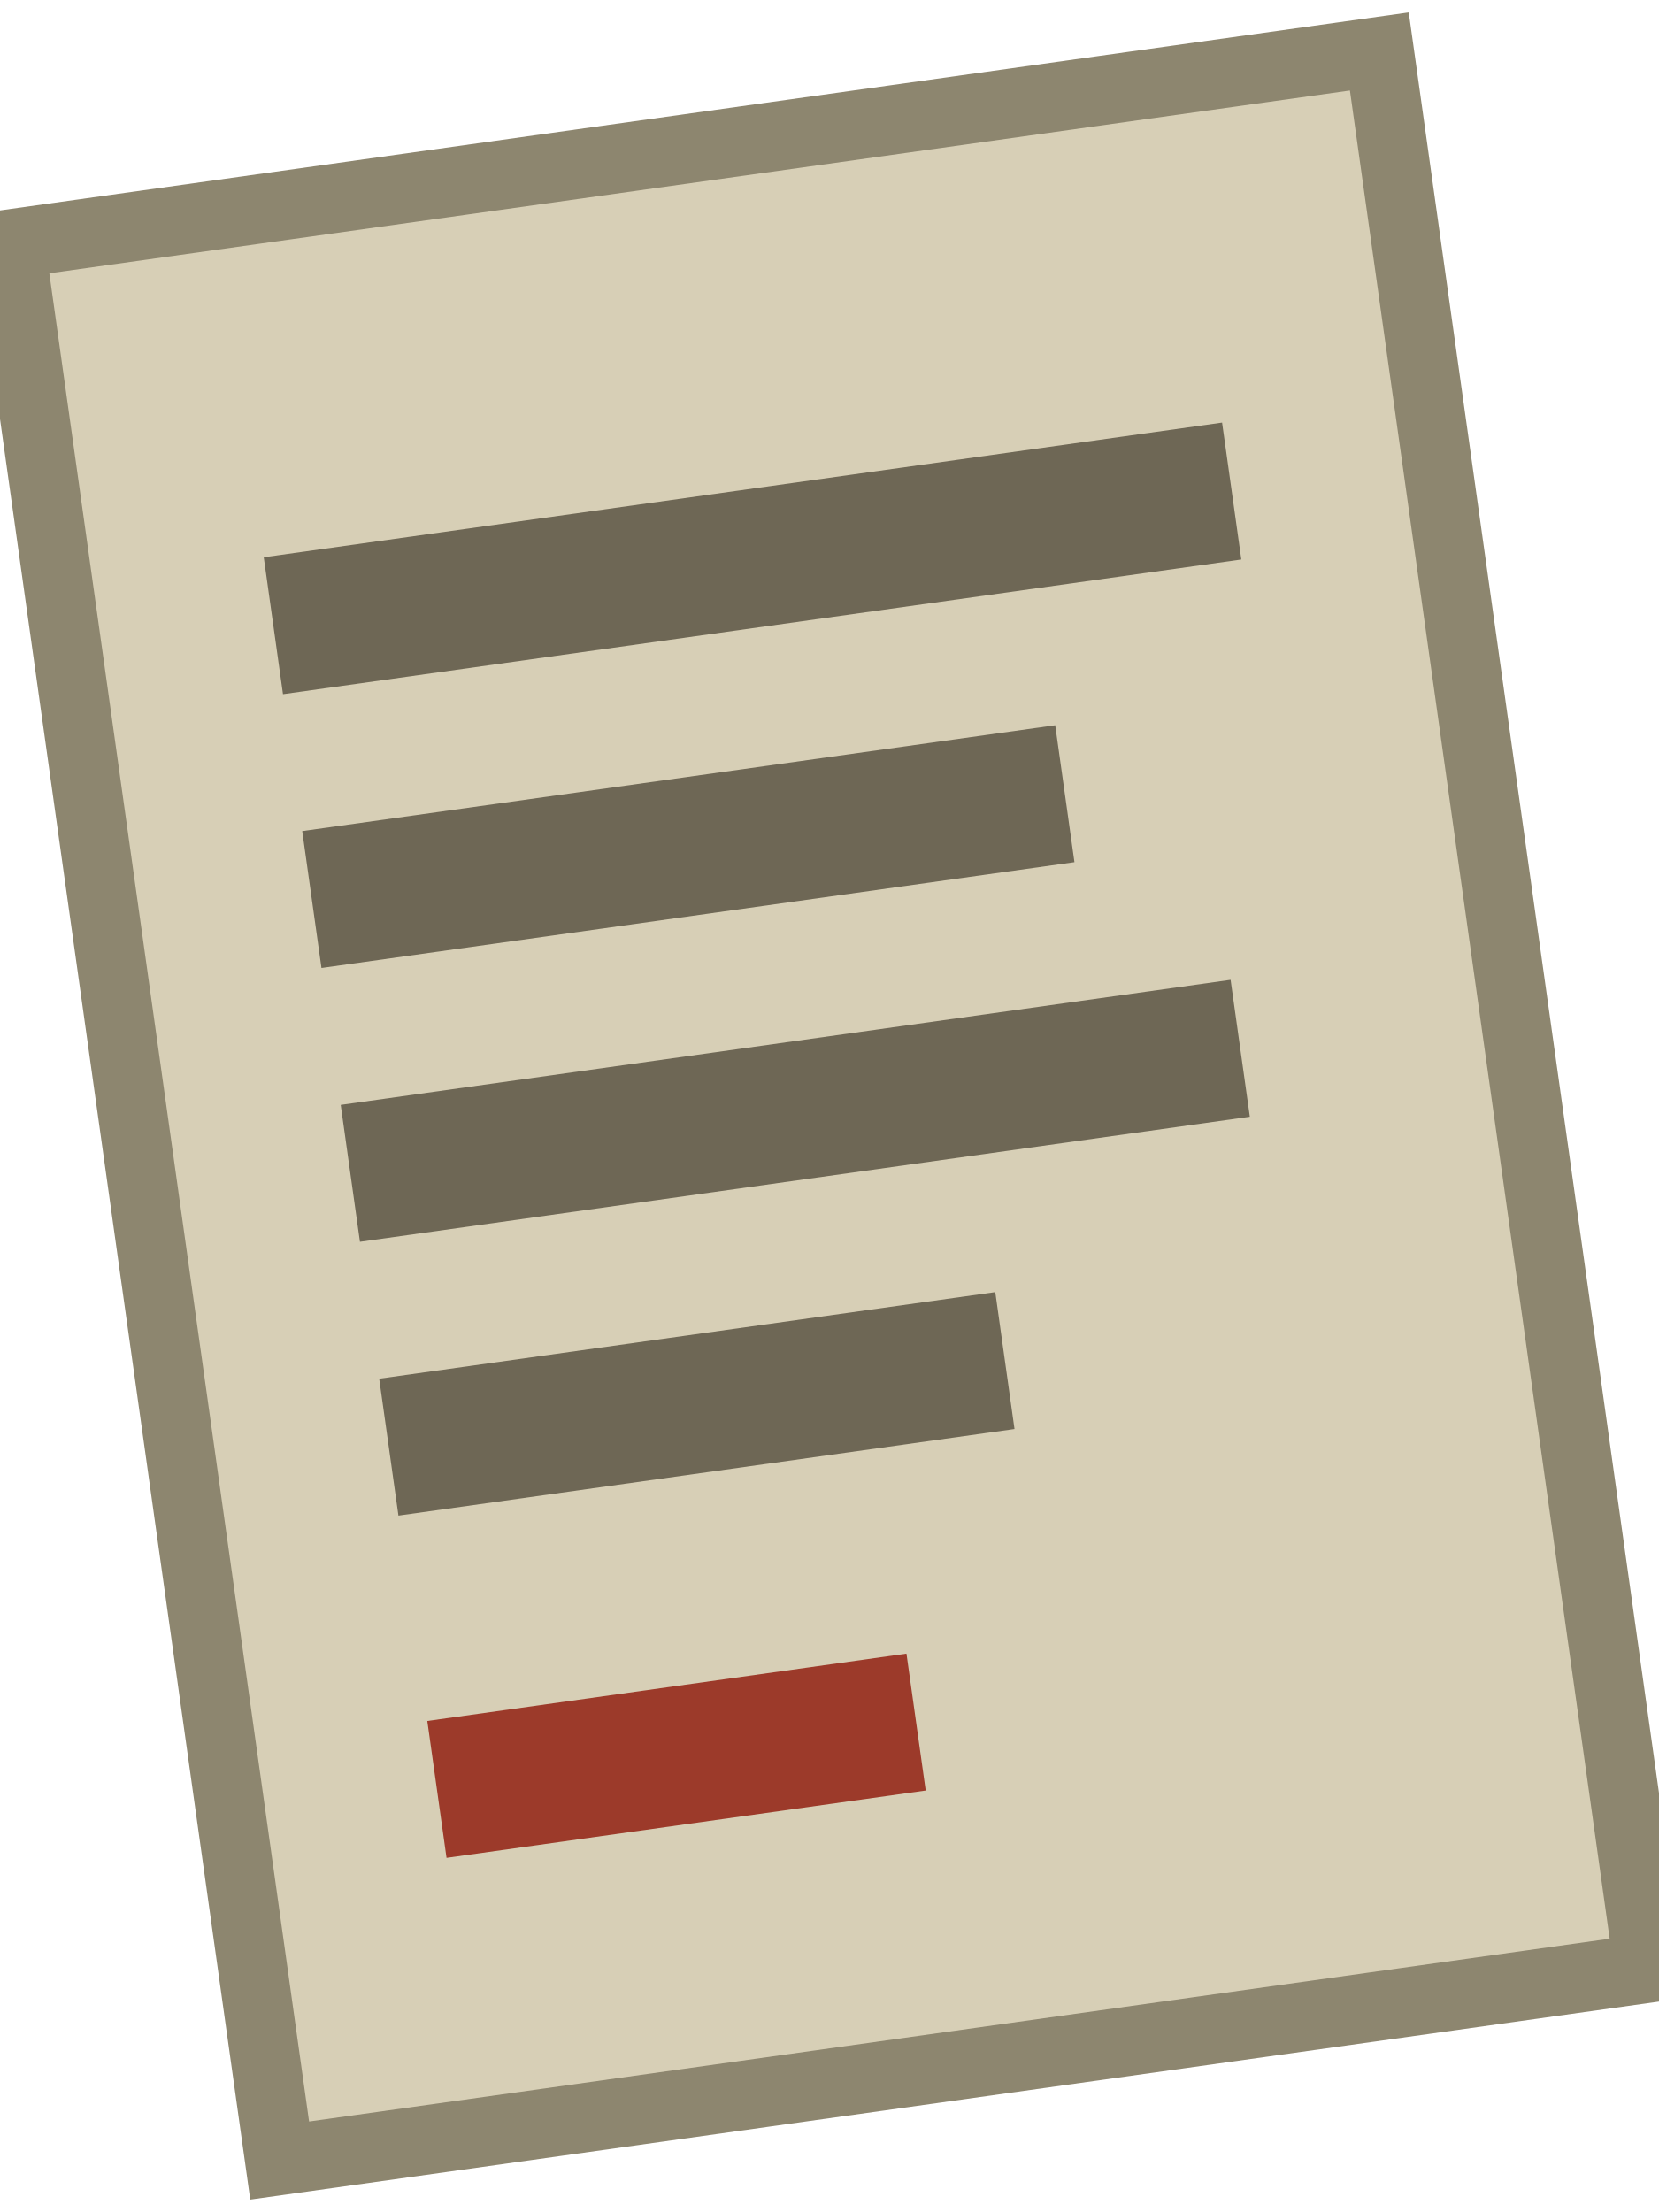
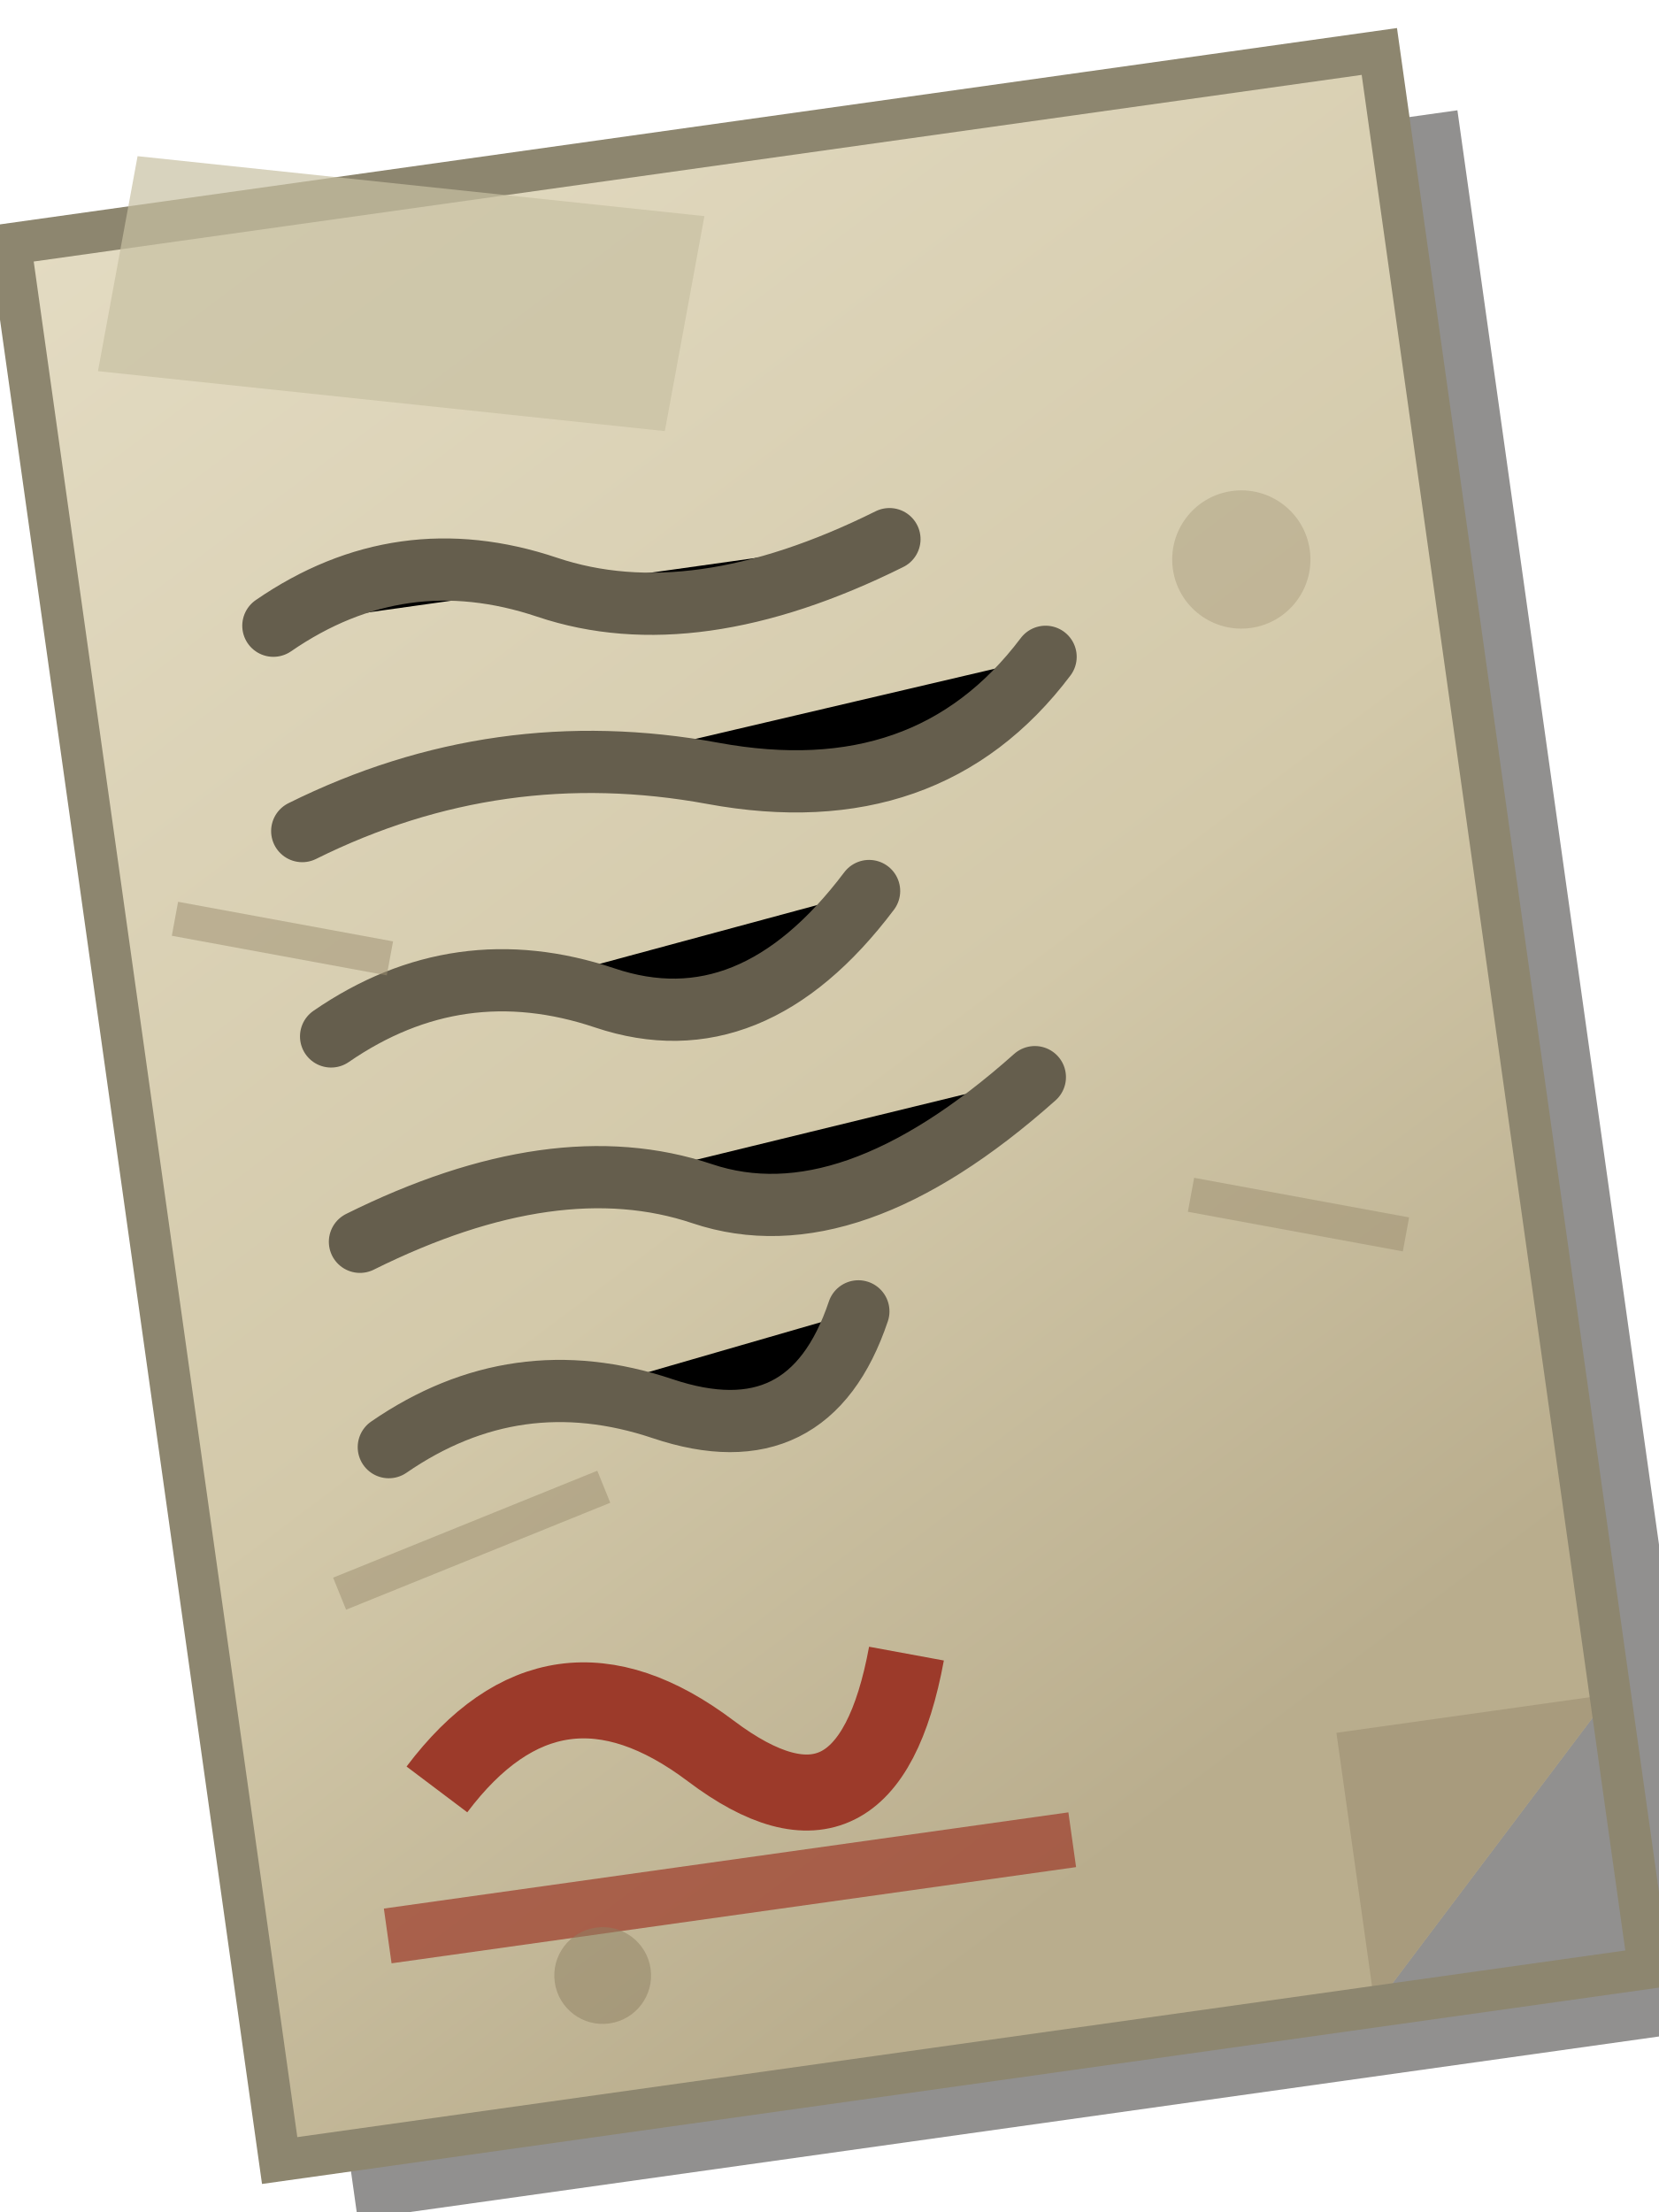
<svg xmlns="http://www.w3.org/2000/svg" width="24" height="32" viewBox="0 0 24 32">
+   <defs>
+     <linearGradient id="paper" x1="0" y1="0" x2="0.4" y2="1">
+       <stop offset="0" stop-color="#e3dbc2" />
+       <stop offset="0.6" stop-color="#d3c9aa" />
+       <stop offset="1" stop-color="#b9ad8d" />
+     </linearGradient>
+   </defs>
  <g transform="rotate(-8 12 16)">
-     <rect x="2" y="2" width="20" height="28" fill="#d7cfb6" />
-     <rect x="2" y="2" width="20" height="28" fill="none" stroke="#8d866f" stroke-width="1" />
-     <rect x="5" y="7" width="14" height="2" fill="#6e6755" />
-     <rect x="5" y="11" width="11" height="2" fill="#6e6755" />
-     <rect x="5" y="15" width="13" height="2" fill="#6e6755" />
-     <rect x="5" y="19" width="9" height="2" fill="#6e6755" />
-     <rect x="5" y="24" width="7" height="2" fill="#9c3a2a" />
+     <rect x="2" y="2" width="20" height="28" fill="#0a0806" opacity="0.45" transform="translate(1 1)" />
+     <path d="M2 2 H22 V26 L18 30 H2 Z" fill="url(#paper)" />
+     <path d="M18 30 L22 26 L18 26 Z" fill="#a89b7d" />
+     <path d="M2 2 H22 V30 H2 Z" fill="none" stroke="#8d866f" stroke-width="0.6" />
+     <path d="M4 1 L12 3 L11 6 L3 4 Z" fill="#c8c0a2" opacity="0.7" />
+     <g stroke="#655e4d" stroke-width="0.9" stroke-linecap="round">
+       <path d="M5 8 Q7 7 9 8 T14 8 M5 11 Q8 10 11 11 T16 10 M5 14 Q7 13 9 14 T13 13" />
+       <path d="M5 17 Q8 16 10 17 T15 16 M5 20 Q7 19 9 20 T12 19" />
+     </g>
+     <path d="M5 25 Q7 23 9 25 T12 24" stroke="#9c3a2a" stroke-width="1.1" fill="none" />
+     <path d="M4 27 H14" stroke="#9c3a2a" stroke-width="0.8" opacity="0.7" />
+     <path d="M3 12 L6 13 M17 18 L20 19 M4 22 L8 21" stroke="#9b8e70" stroke-width="0.5" opacity="0.5" />
+     <circle cx="19" cy="9" r="1" fill="#a89b7d" opacity="0.45" />
+     <circle cx="7" cy="28" r="0.7" fill="#8d7f62" opacity="0.5" />
  </g>
</svg>
